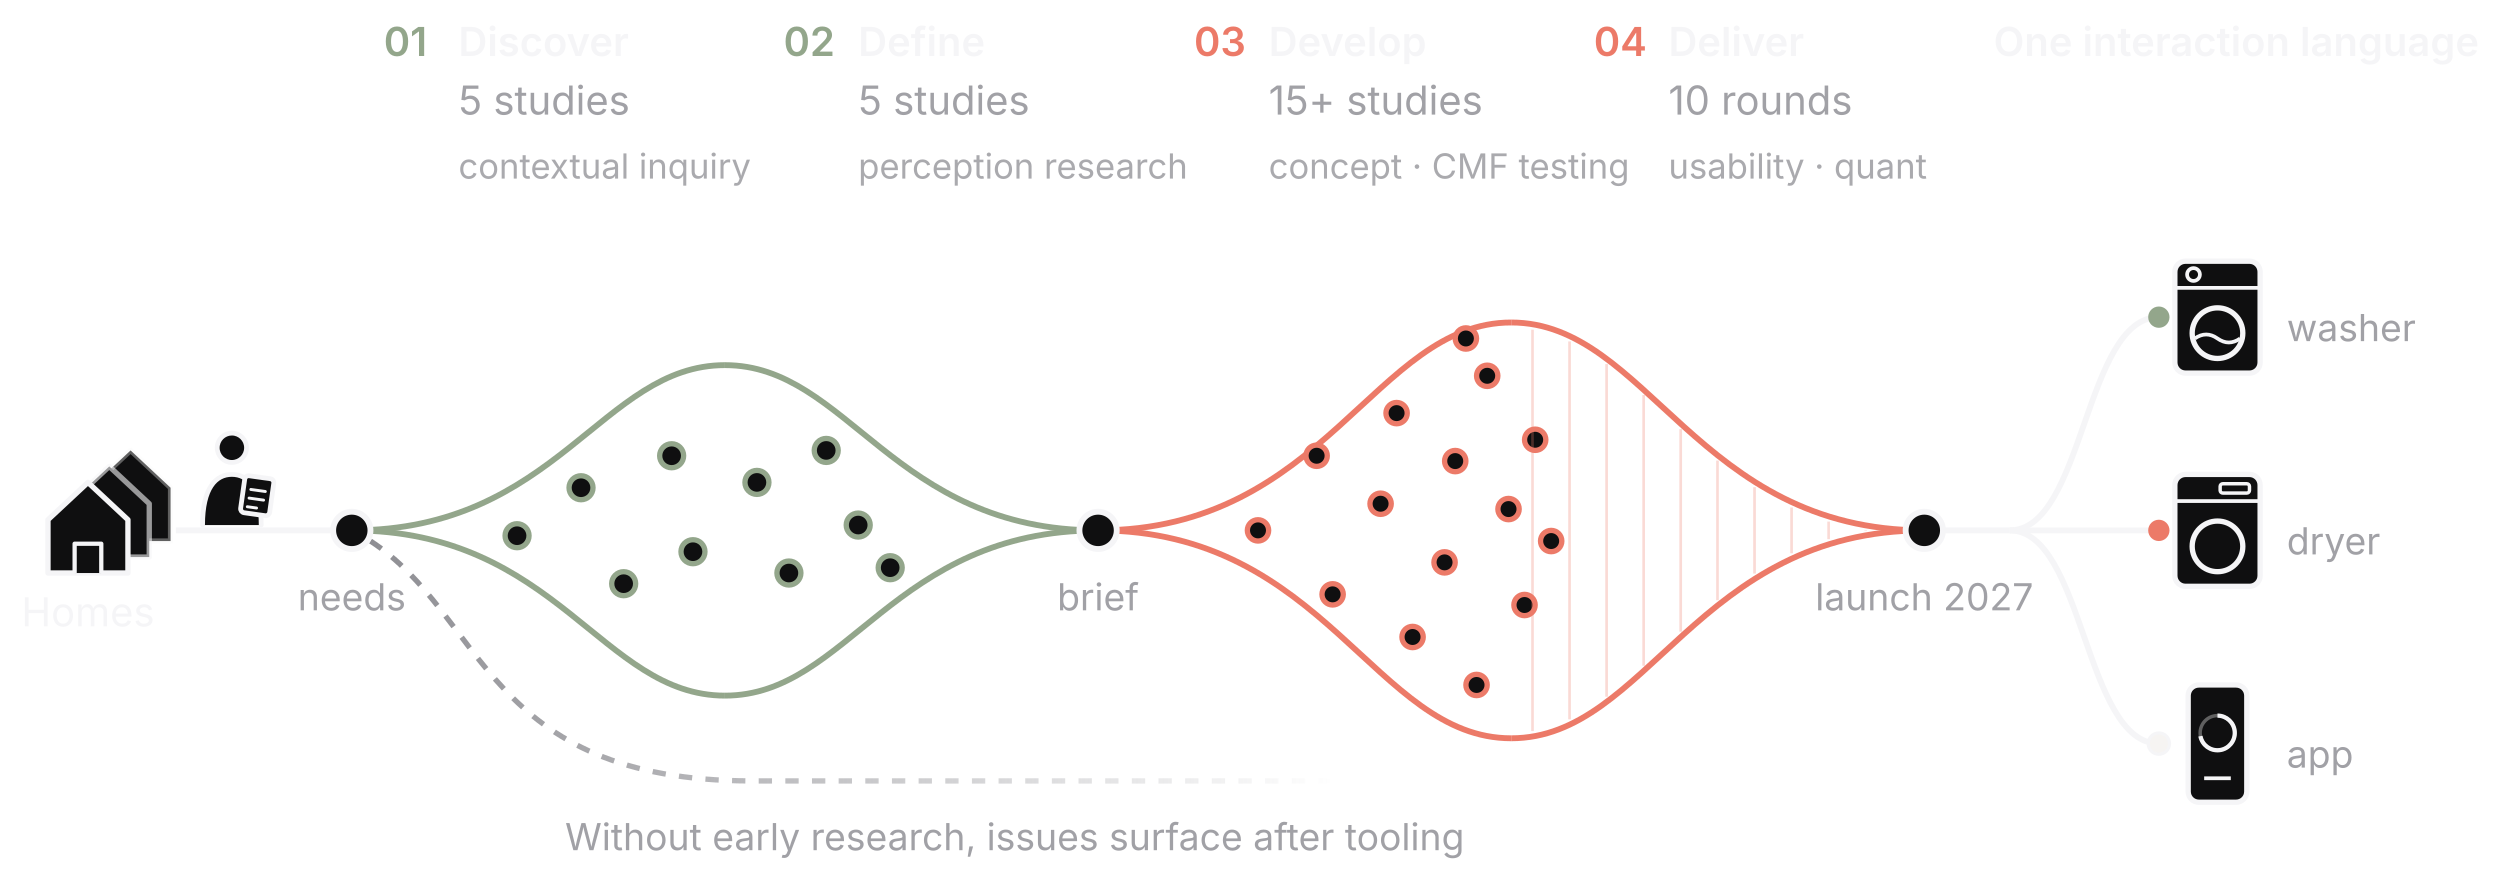
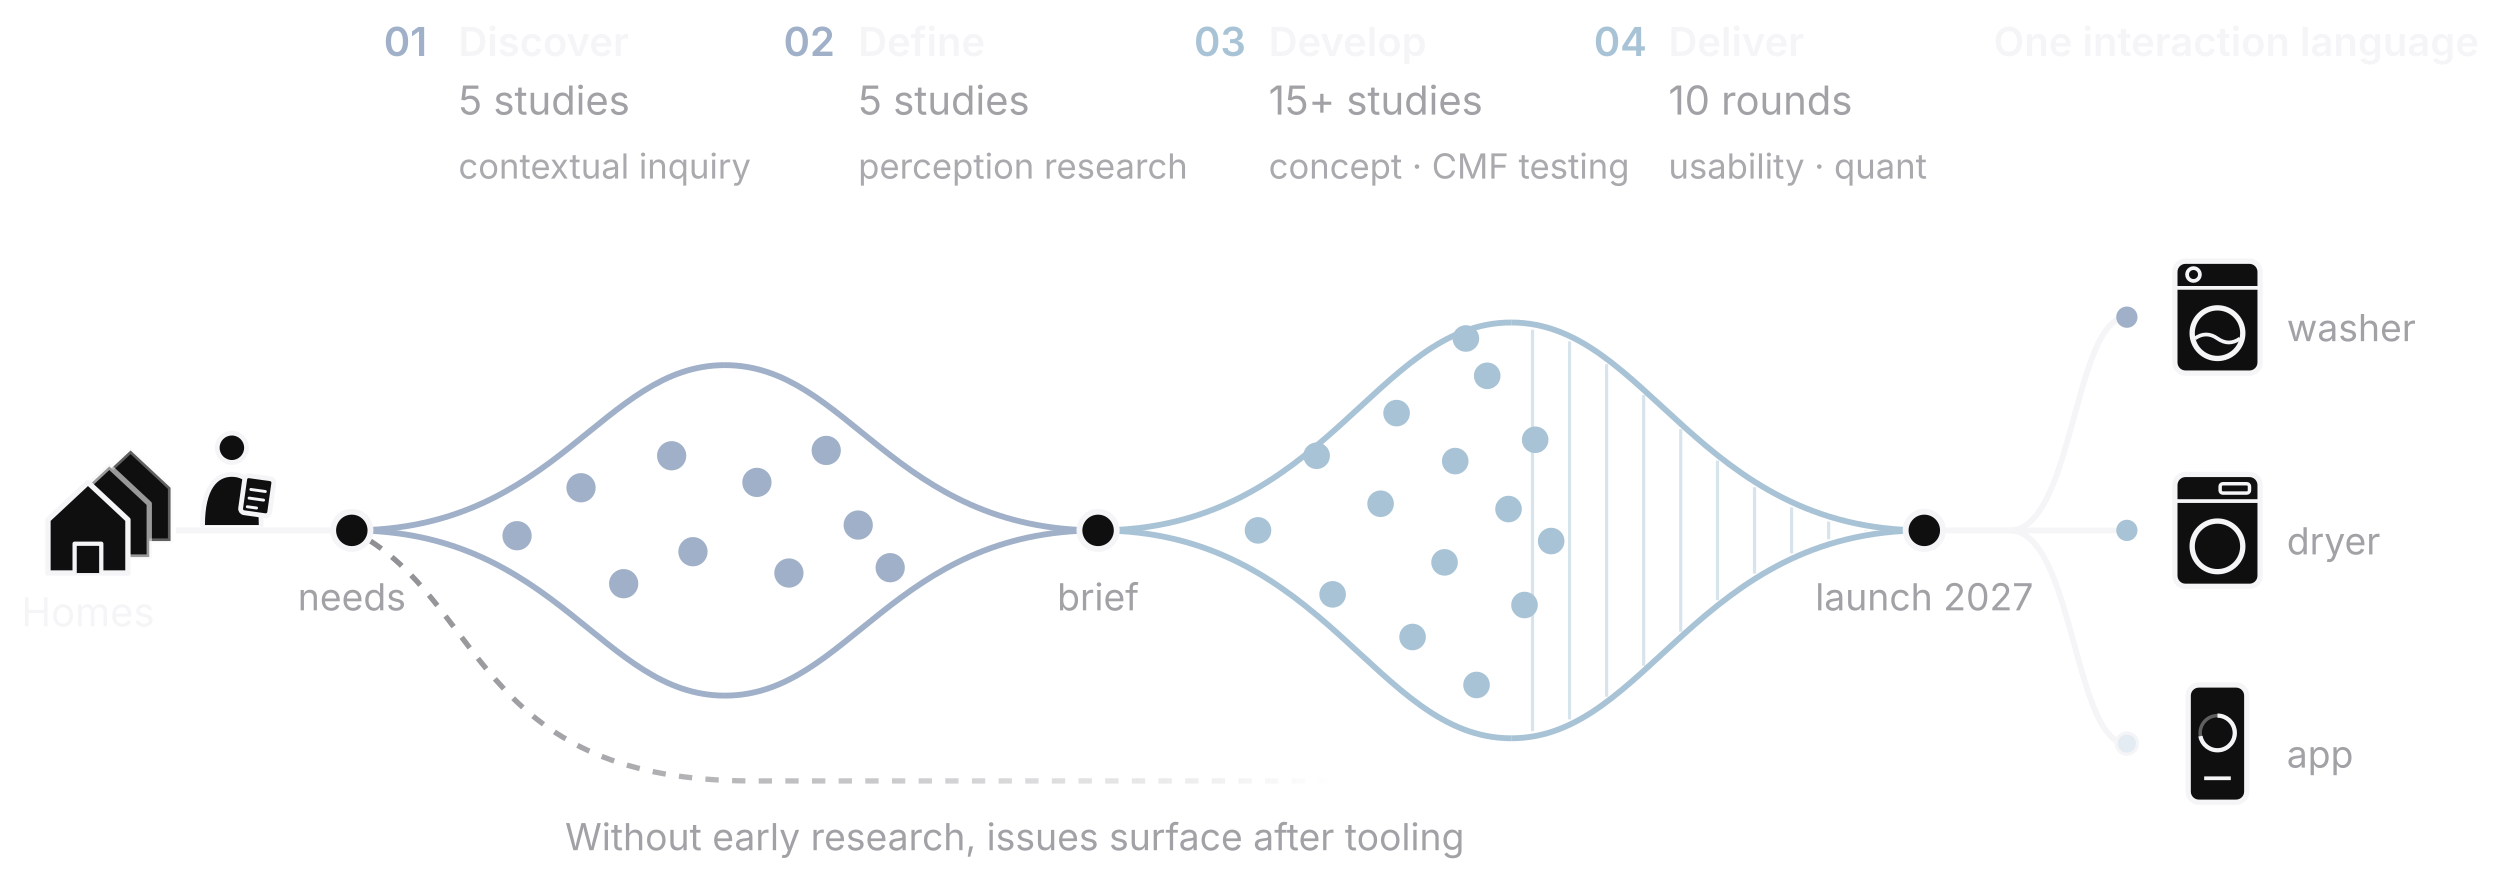
<svg xmlns="http://www.w3.org/2000/svg" fill="#f5f5f7" viewBox="118 -31 938 331" font-family="-apple-system, BlinkMacSystemFont, 'SF Pro Text', 'Helvetica Neue', Inter, Arial, sans-serif">
  <g>
    <g transform="translate(16 -12)" fill="#0f0f10" stroke="#f5f5f7" stroke-opacity="0.35" stroke-width="2" stroke-linejoin="round">
      <path d="M136 164 L151 150 L166 164 V184 H136 Z" />
      <path d="M146 184 V173 H156 V184" stroke-width="1.6" />
    </g>
  </g>
  <g>
    <g transform="translate(8 -6)" fill="#0f0f10" stroke="#f5f5f7" stroke-opacity="0.6" stroke-width="2" stroke-linejoin="round">
      <path d="M136 164 L151 150 L166 164 V184 H136 Z" />
      <path d="M146 184 V173 H156 V184" stroke-width="1.6" />
    </g>
  </g>
  <g>
    <g transform="translate(0 0)" fill="#0f0f10" stroke="#f5f5f7" stroke-opacity="1" stroke-width="2" stroke-linejoin="round">
      <path d="M136 164 L151 150 L166 164 V184 H136 Z" />
      <path d="M146 184 V173 H156 V184" stroke-width="1.6" />
    </g>
  </g>
  <text x="151" y="204" text-anchor="middle" font-size="15" fill="#f5f5f7">Homes</text>
  <g>
    <g fill="#0f0f10" stroke="#f5f5f7" stroke-width="1.8" stroke-linejoin="round" stroke-linecap="round">
      <circle cx="205" cy="137" r="5.5" />
      <path d="M194 166 C194 152 199 147 205 147 C211 147 216 152 216 166" />
      <rect x="209" y="148" width="11" height="14" rx="1.5" transform="rotate(8 214.5 155)" />
      <path d="M211.8 153 h5.5 M211.6 156.3 h5.5 M211.4 159.6 h3.5" stroke-width="1.1" transform="rotate(8 214.5 155)" />
    </g>
  </g>
  <line x1="184" y1="168" x2="250" y2="168" stroke="#f5f5f7" stroke-width="2.2" pathLength="1" />
  <defs>
    <linearGradient id="fade" x1="0" x2="1">
      <stop offset="0" stop-color="#8e8e93" stop-opacity="1" />
      <stop offset="1" stop-color="#8e8e93" stop-opacity="0" />
    </linearGradient>
  </defs>
  <path d="M257 172 C300 200, 300 262, 400 262 L620 262" fill="none" stroke="url(#fade)" stroke-width="2" stroke-dasharray="5 5" />
  <text x="330" y="288" font-size="14" fill="#a1a1a6">Without early research, issues surface after tooling</text>
  <g>
-     <path d="M250 168 C327.0 168, 343.8 106, 390 106" fill="none" stroke="#93a68b" stroke-width="2.2" pathLength="1" />
-     <path d="M250 168 C327.0 168, 343.8 230, 390 230" fill="none" stroke="#93a68b" stroke-width="2.2" pathLength="1" />
-     <path d="M390 106 C436.2 106, 453.0 168, 530 168" fill="none" stroke="#93a68b" stroke-width="2.2" pathLength="1" />
-     <path d="M390 230 C436.2 230, 453.0 168, 530 168" fill="none" stroke="#93a68b" stroke-width="2.2" pathLength="1" />
-     <circle cx="312" cy="170" r="4.5" fill="#0f0f10" stroke="#93a68b" stroke-width="2" />
-     <circle cx="336" cy="152" r="4.5" fill="#0f0f10" stroke="#93a68b" stroke-width="2" />
-     <circle cx="352" cy="188" r="4.5" fill="#0f0f10" stroke="#93a68b" stroke-width="2" />
-     <circle cx="370" cy="140" r="4.5" fill="#0f0f10" stroke="#93a68b" stroke-width="2" />
-     <circle cx="378" cy="176" r="4.5" fill="#0f0f10" stroke="#93a68b" stroke-width="2" />
-     <circle cx="402" cy="150" r="4.5" fill="#0f0f10" stroke="#93a68b" stroke-width="2" />
-     <circle cx="414" cy="184" r="4.5" fill="#0f0f10" stroke="#93a68b" stroke-width="2" />
-     <circle cx="428" cy="138" r="4.5" fill="#0f0f10" stroke="#93a68b" stroke-width="2" />
-     <circle cx="440" cy="166" r="4.5" fill="#0f0f10" stroke="#93a68b" stroke-width="2" />
-     <circle cx="452" cy="182" r="4.5" fill="#0f0f10" stroke="#93a68b" stroke-width="2" />
+     <path d="M250 168 C327.0 168, 343.8 106, 390 106" fill="none" stroke="#9fb0c8" stroke-width="2.2" pathLength="1" />
+     <path d="M250 168 C327.0 168, 343.8 230, 390 230" fill="none" stroke="#9fb0c8" stroke-width="2.2" pathLength="1" />
+     <path d="M390 106 C436.2 106, 453.0 168, 530 168" fill="none" stroke="#9fb0c8" stroke-width="2.2" pathLength="1" />
+     <path d="M390 230 C436.2 230, 453.0 168, 530 168" fill="none" stroke="#9fb0c8" stroke-width="2.2" pathLength="1" />
+     <circle cx="312" cy="170" r="4.5" fill="#9fb0c8" stroke="#9fb0c8" stroke-width="2" />
+     <circle cx="336" cy="152" r="4.5" fill="#9fb0c8" stroke="#9fb0c8" stroke-width="2" />
+     <circle cx="352" cy="188" r="4.5" fill="#9fb0c8" stroke="#9fb0c8" stroke-width="2" />
+     <circle cx="370" cy="140" r="4.5" fill="#9fb0c8" stroke="#9fb0c8" stroke-width="2" />
+     <circle cx="378" cy="176" r="4.5" fill="#9fb0c8" stroke="#9fb0c8" stroke-width="2" />
+     <circle cx="402" cy="150" r="4.5" fill="#9fb0c8" stroke="#9fb0c8" stroke-width="2" />
+     <circle cx="414" cy="184" r="4.5" fill="#9fb0c8" stroke="#9fb0c8" stroke-width="2" />
+     <circle cx="428" cy="138" r="4.5" fill="#9fb0c8" stroke="#9fb0c8" stroke-width="2" />
+     <circle cx="440" cy="166" r="4.5" fill="#9fb0c8" stroke="#9fb0c8" stroke-width="2" />
+     <circle cx="452" cy="182" r="4.5" fill="#9fb0c8" stroke="#9fb0c8" stroke-width="2" />
  </g>
  <g>
-     <path d="M530 168 C615.25 168, 633.85 90, 685 90" fill="none" stroke="#ec7a68" stroke-width="2.2" pathLength="1" />
-     <path d="M530 168 C615.25 168, 633.85 246, 685 246" fill="none" stroke="#ec7a68" stroke-width="2.2" pathLength="1" />
-     <path d="M685 90 C736.15 90, 754.75 168, 840 168" fill="none" stroke="#ec7a68" stroke-width="2.2" pathLength="1" />
-     <path d="M685 246 C736.15 246, 754.75 168, 840 168" fill="none" stroke="#ec7a68" stroke-width="2.2" pathLength="1" />
-     <circle cx="590" cy="168" r="4" fill="#0f0f10" stroke="#ec7a68" stroke-width="2" />
-     <circle cx="612" cy="140" r="4" fill="#0f0f10" stroke="#ec7a68" stroke-width="2" />
-     <circle cx="618" cy="192" r="4" fill="#0f0f10" stroke="#ec7a68" stroke-width="2" />
-     <circle cx="636" cy="158" r="4" fill="#0f0f10" stroke="#ec7a68" stroke-width="2" />
-     <circle cx="642" cy="124" r="4" fill="#0f0f10" stroke="#ec7a68" stroke-width="2" />
-     <circle cx="648" cy="208" r="4" fill="#0f0f10" stroke="#ec7a68" stroke-width="2" />
-     <circle cx="660" cy="180" r="4" fill="#0f0f10" stroke="#ec7a68" stroke-width="2" />
-     <circle cx="664" cy="142" r="4" fill="#0f0f10" stroke="#ec7a68" stroke-width="2" />
-     <circle cx="668" cy="96" r="4" fill="#0f0f10" stroke="#ec7a68" stroke-width="2" />
-     <circle cx="672" cy="226" r="4" fill="#0f0f10" stroke="#ec7a68" stroke-width="2" />
-     <circle cx="676" cy="110" r="4" fill="#0f0f10" stroke="#ec7a68" stroke-width="2" />
-     <circle cx="684" cy="160" r="4" fill="#0f0f10" stroke="#ec7a68" stroke-width="2" />
-     <circle cx="690" cy="196" r="4" fill="#0f0f10" stroke="#ec7a68" stroke-width="2" />
-     <circle cx="694" cy="134" r="4" fill="#0f0f10" stroke="#ec7a68" stroke-width="2" />
-     <circle cx="700" cy="172" r="4" fill="#0f0f10" stroke="#ec7a68" stroke-width="2" />
-     <line x1="693.0" y1="92.7" x2="693.0" y2="243.3" stroke="#ec7a68" stroke-width="1" stroke-opacity=".28" pathLength="1" />
-     <line x1="706.9" y1="97.1" x2="706.9" y2="238.9" stroke="#ec7a68" stroke-width="1" stroke-opacity=".28" pathLength="1" />
-     <line x1="720.8" y1="105.6" x2="720.8" y2="230.4" stroke="#ec7a68" stroke-width="1" stroke-opacity=".28" pathLength="1" />
-     <line x1="734.7" y1="117.2" x2="734.7" y2="218.8" stroke="#ec7a68" stroke-width="1" stroke-opacity=".28" pathLength="1" />
-     <line x1="748.6" y1="130.0" x2="748.6" y2="206.0" stroke="#ec7a68" stroke-width="1" stroke-opacity=".28" pathLength="1" />
-     <line x1="762.4" y1="141.8" x2="762.4" y2="194.2" stroke="#ec7a68" stroke-width="1" stroke-opacity=".28" pathLength="1" />
-     <line x1="776.3" y1="151.8" x2="776.3" y2="184.2" stroke="#ec7a68" stroke-width="1" stroke-opacity=".28" pathLength="1" />
-     <line x1="790.2" y1="159.4" x2="790.2" y2="176.6" stroke="#ec7a68" stroke-width="1" stroke-opacity=".28" pathLength="1" />
-     <line x1="804.1" y1="164.7" x2="804.1" y2="171.3" stroke="#ec7a68" stroke-width="1" stroke-opacity=".28" pathLength="1" />
-     <line x1="818.0" y1="168.1" x2="818.0" y2="167.9" stroke="#ec7a68" stroke-width="1" stroke-opacity=".28" pathLength="1" />
+     <path d="M530 168 C615.25 168, 633.85 90, 685 90" fill="none" stroke="#a9c3d6" stroke-width="2.2" pathLength="1" />
+     <path d="M530 168 C615.25 168, 633.85 246, 685 246" fill="none" stroke="#a9c3d6" stroke-width="2.2" pathLength="1" />
+     <path d="M685 90 C736.15 90, 754.75 168, 840 168" fill="none" stroke="#a9c3d6" stroke-width="2.2" pathLength="1" />
+     <path d="M685 246 C736.15 246, 754.75 168, 840 168" fill="none" stroke="#a9c3d6" stroke-width="2.2" pathLength="1" />
+     <circle cx="590" cy="168" r="4" fill="#a9c3d6" stroke="#a9c3d6" stroke-width="2" />
+     <circle cx="612" cy="140" r="4" fill="#a9c3d6" stroke="#a9c3d6" stroke-width="2" />
+     <circle cx="618" cy="192" r="4" fill="#a9c3d6" stroke="#a9c3d6" stroke-width="2" />
+     <circle cx="636" cy="158" r="4" fill="#a9c3d6" stroke="#a9c3d6" stroke-width="2" />
+     <circle cx="642" cy="124" r="4" fill="#a9c3d6" stroke="#a9c3d6" stroke-width="2" />
+     <circle cx="648" cy="208" r="4" fill="#a9c3d6" stroke="#a9c3d6" stroke-width="2" />
+     <circle cx="660" cy="180" r="4" fill="#a9c3d6" stroke="#a9c3d6" stroke-width="2" />
+     <circle cx="664" cy="142" r="4" fill="#a9c3d6" stroke="#a9c3d6" stroke-width="2" />
+     <circle cx="668" cy="96" r="4" fill="#a9c3d6" stroke="#a9c3d6" stroke-width="2" />
+     <circle cx="672" cy="226" r="4" fill="#a9c3d6" stroke="#a9c3d6" stroke-width="2" />
+     <circle cx="676" cy="110" r="4" fill="#a9c3d6" stroke="#a9c3d6" stroke-width="2" />
+     <circle cx="684" cy="160" r="4" fill="#a9c3d6" stroke="#a9c3d6" stroke-width="2" />
+     <circle cx="690" cy="196" r="4" fill="#a9c3d6" stroke="#a9c3d6" stroke-width="2" />
+     <circle cx="694" cy="134" r="4" fill="#a9c3d6" stroke="#a9c3d6" stroke-width="2" />
+     <circle cx="700" cy="172" r="4" fill="#a9c3d6" stroke="#a9c3d6" stroke-width="2" />
+     <line x1="693.0" y1="92.7" x2="693.0" y2="243.3" stroke="#a9c3d6" stroke-width="1.2" stroke-opacity=".45" pathLength="1" />
+     <line x1="706.9" y1="97.1" x2="706.9" y2="238.9" stroke="#a9c3d6" stroke-width="1.2" stroke-opacity=".45" pathLength="1" />
+     <line x1="720.8" y1="105.6" x2="720.8" y2="230.4" stroke="#a9c3d6" stroke-width="1.2" stroke-opacity=".45" pathLength="1" />
+     <line x1="734.7" y1="117.2" x2="734.7" y2="218.8" stroke="#a9c3d6" stroke-width="1.2" stroke-opacity=".45" pathLength="1" />
+     <line x1="748.6" y1="130.0" x2="748.6" y2="206.0" stroke="#a9c3d6" stroke-width="1.2" stroke-opacity=".45" pathLength="1" />
+     <line x1="762.4" y1="141.8" x2="762.4" y2="194.2" stroke="#a9c3d6" stroke-width="1.2" stroke-opacity=".45" pathLength="1" />
+     <line x1="776.3" y1="151.8" x2="776.3" y2="184.2" stroke="#a9c3d6" stroke-width="1.2" stroke-opacity=".45" pathLength="1" />
+     <line x1="790.2" y1="159.4" x2="790.2" y2="176.6" stroke="#a9c3d6" stroke-width="1.2" stroke-opacity=".45" pathLength="1" />
+     <line x1="804.1" y1="164.7" x2="804.1" y2="171.3" stroke="#a9c3d6" stroke-width="1.2" stroke-opacity=".45" pathLength="1" />
+     <line x1="818.0" y1="168.1" x2="818.0" y2="167.9" stroke="#a9c3d6" stroke-width="1.2" stroke-opacity=".45" pathLength="1" />
  </g>
  <circle cx="250" cy="168" r="7" fill="#0f0f10" stroke="#f5f5f7" stroke-width="2.2" />
  <text x="250" y="198" text-anchor="middle" font-size="14" fill="#a1a1a6">needs</text>
  <circle cx="530" cy="168" r="7" fill="#0f0f10" stroke="#f5f5f7" stroke-width="2.2" />
  <text x="530" y="198" text-anchor="middle" font-size="14" fill="#a1a1a6">brief</text>
  <circle cx="840" cy="168" r="7" fill="#0f0f10" stroke="#f5f5f7" stroke-width="2.2" />
  <text x="840" y="198" text-anchor="middle" font-size="14" fill="#a1a1a6">launch 2027</text>
  <line x1="847" y1="168" x2="872" y2="168" stroke="#f5f5f7" stroke-width="2.2" pathLength="1" />
-   <path d="M872 168 C900 168, 900 88, 928 88" fill="none" stroke="#f5f5f7" stroke-width="2.2" pathLength="1" />
-   <path d="M872 168 C900 168, 900 168, 928 168" fill="none" stroke="#f5f5f7" stroke-width="2.2" pathLength="1" />
-   <path d="M872 168 C900 168, 900 248, 928 248" fill="none" stroke="#f5f5f7" stroke-width="2.2" pathLength="1" />
+   <path d="M872 168 C896 168, 896 88, 916 88" fill="none" stroke="#f5f5f7" stroke-width="2.2" pathLength="1" />
+   <path d="M872 168 C896 168, 896 168, 916 168" fill="none" stroke="#f5f5f7" stroke-width="2.2" pathLength="1" />
+   <path d="M872 168 C896 168, 896 248, 916 248" fill="none" stroke="#f5f5f7" stroke-width="2.2" pathLength="1" />
  <g>
    <g transform="translate(0 -22)" fill="#0f0f10" stroke="#f5f5f7" stroke-width="2" stroke-linejoin="round">
      <rect x="934" y="89" width="32" height="42" rx="4" />
      <path d="M934 99 h32" stroke-width="1.4" />
      <circle cx="941" cy="94" r="2.4" stroke-width="1.4" />
      <circle cx="950" cy="116" r="9.5" />
      <path d="M941.5 118 q4.25 -3 8.5 0 t8.5 0" stroke-width="1.4" fill="none" />
    </g>
  </g>
  <g>
    <g fill="#0f0f10" stroke="#f5f5f7" stroke-width="2" stroke-linejoin="round">
      <rect x="934" y="147" width="32" height="42" rx="4" />
      <path d="M934 157 h32" stroke-width="1.4" />
      <rect x="951" y="150.5" width="11" height="3.5" rx="1" stroke-width="1.3" />
      <circle cx="950" cy="174" r="9.5" />
    </g>
  </g>
  <g>
    <g transform="translate(0 22)" fill="#0f0f10" stroke="#f5f5f7" stroke-width="2" stroke-linejoin="round">
      <rect x="939" y="204" width="22" height="44" rx="4" />
      <circle cx="950" cy="222" r="6.5" stroke-width="1.3" stroke-opacity=".35" />
      <path d="M950 215.5 A6.5 6.5 0 1 1 943.6 223.2" stroke-width="1.6" fill="none" />
      <path d="M945 239 h10" stroke-width="1.4" />
    </g>
  </g>
-   <circle cx="928" cy="88" r="4" fill="#93a68b" stroke="#f5f5f7" stroke-width="0" />
-   <circle cx="928" cy="168" r="4" fill="#ec7a68" stroke="#f5f5f7" stroke-width="0" />
-   <circle cx="928" cy="248" r="4" fill="#f6f4f2" stroke="#f5f5f7" stroke-width="1.2" />
+   <circle cx="916" cy="88" r="4" fill="#9fb0c8" stroke="#f5f5f7" stroke-width="0" />
+   <circle cx="916" cy="168" r="4" fill="#a9c3d6" stroke="#f5f5f7" stroke-width="0" />
+   <circle cx="916" cy="248" r="4" fill="#e3ecf2" stroke="#f5f5f7" stroke-width="1.2" />
  <text x="976" y="97" font-size="14" fill="#a1a1a6">washer</text>
  <text x="976" y="177" font-size="14" fill="#a1a1a6">dryer</text>
  <text x="976" y="257" font-size="14" fill="#a1a1a6">app</text>
  <text x="866" y="-10" font-size="15" font-weight="600" fill="#f5f5f7">One interaction language</text>
  <g>
-     <text x="262" y="-10" font-size="15" font-weight="600" fill="#93a68b">01</text>
+     <text x="262" y="-10" font-size="15" font-weight="600" fill="#9fb0c8">01</text>
    <text x="290" y="-10" font-size="15" font-weight="600" fill="#f5f5f7">Discover</text>
    <text x="290" y="12" font-size="15" fill="#a1a1a6">5 studies</text>
    <text x="290" y="36" font-size="13" fill="#a1a1a6" fill-opacity=".9">contextual inquiry</text>
  </g>
  <g>
-     <text x="412" y="-10" font-size="15" font-weight="600" fill="#93a68b">02</text>
+     <text x="412" y="-10" font-size="15" font-weight="600" fill="#9fb0c8">02</text>
    <text x="440" y="-10" font-size="15" font-weight="600" fill="#f5f5f7">Define</text>
    <text x="440" y="12" font-size="15" fill="#a1a1a6">5 studies</text>
    <text x="440" y="36" font-size="13" fill="#a1a1a6" fill-opacity=".9">perception research</text>
  </g>
  <g>
-     <text x="566" y="-10" font-size="15" font-weight="600" fill="#ec7a68">03</text>
+     <text x="566" y="-10" font-size="15" font-weight="600" fill="#a9c3d6">03</text>
    <text x="594" y="-10" font-size="15" font-weight="600" fill="#f5f5f7">Develop</text>
    <text x="594" y="12" font-size="15" fill="#a1a1a6">15+ studies</text>
    <text x="594" y="36" font-size="13" fill="#a1a1a6" fill-opacity=".9">concept · CMF testing</text>
  </g>
  <g>
-     <text x="716" y="-10" font-size="15" font-weight="600" fill="#ec7a68">04</text>
+     <text x="716" y="-10" font-size="15" font-weight="600" fill="#a9c3d6">04</text>
    <text x="744" y="-10" font-size="15" font-weight="600" fill="#f5f5f7">Deliver</text>
    <text x="744" y="12" font-size="15" fill="#a1a1a6">10 rounds</text>
    <text x="744" y="36" font-size="13" fill="#a1a1a6" fill-opacity=".9">usability · quant</text>
  </g>
</svg>
